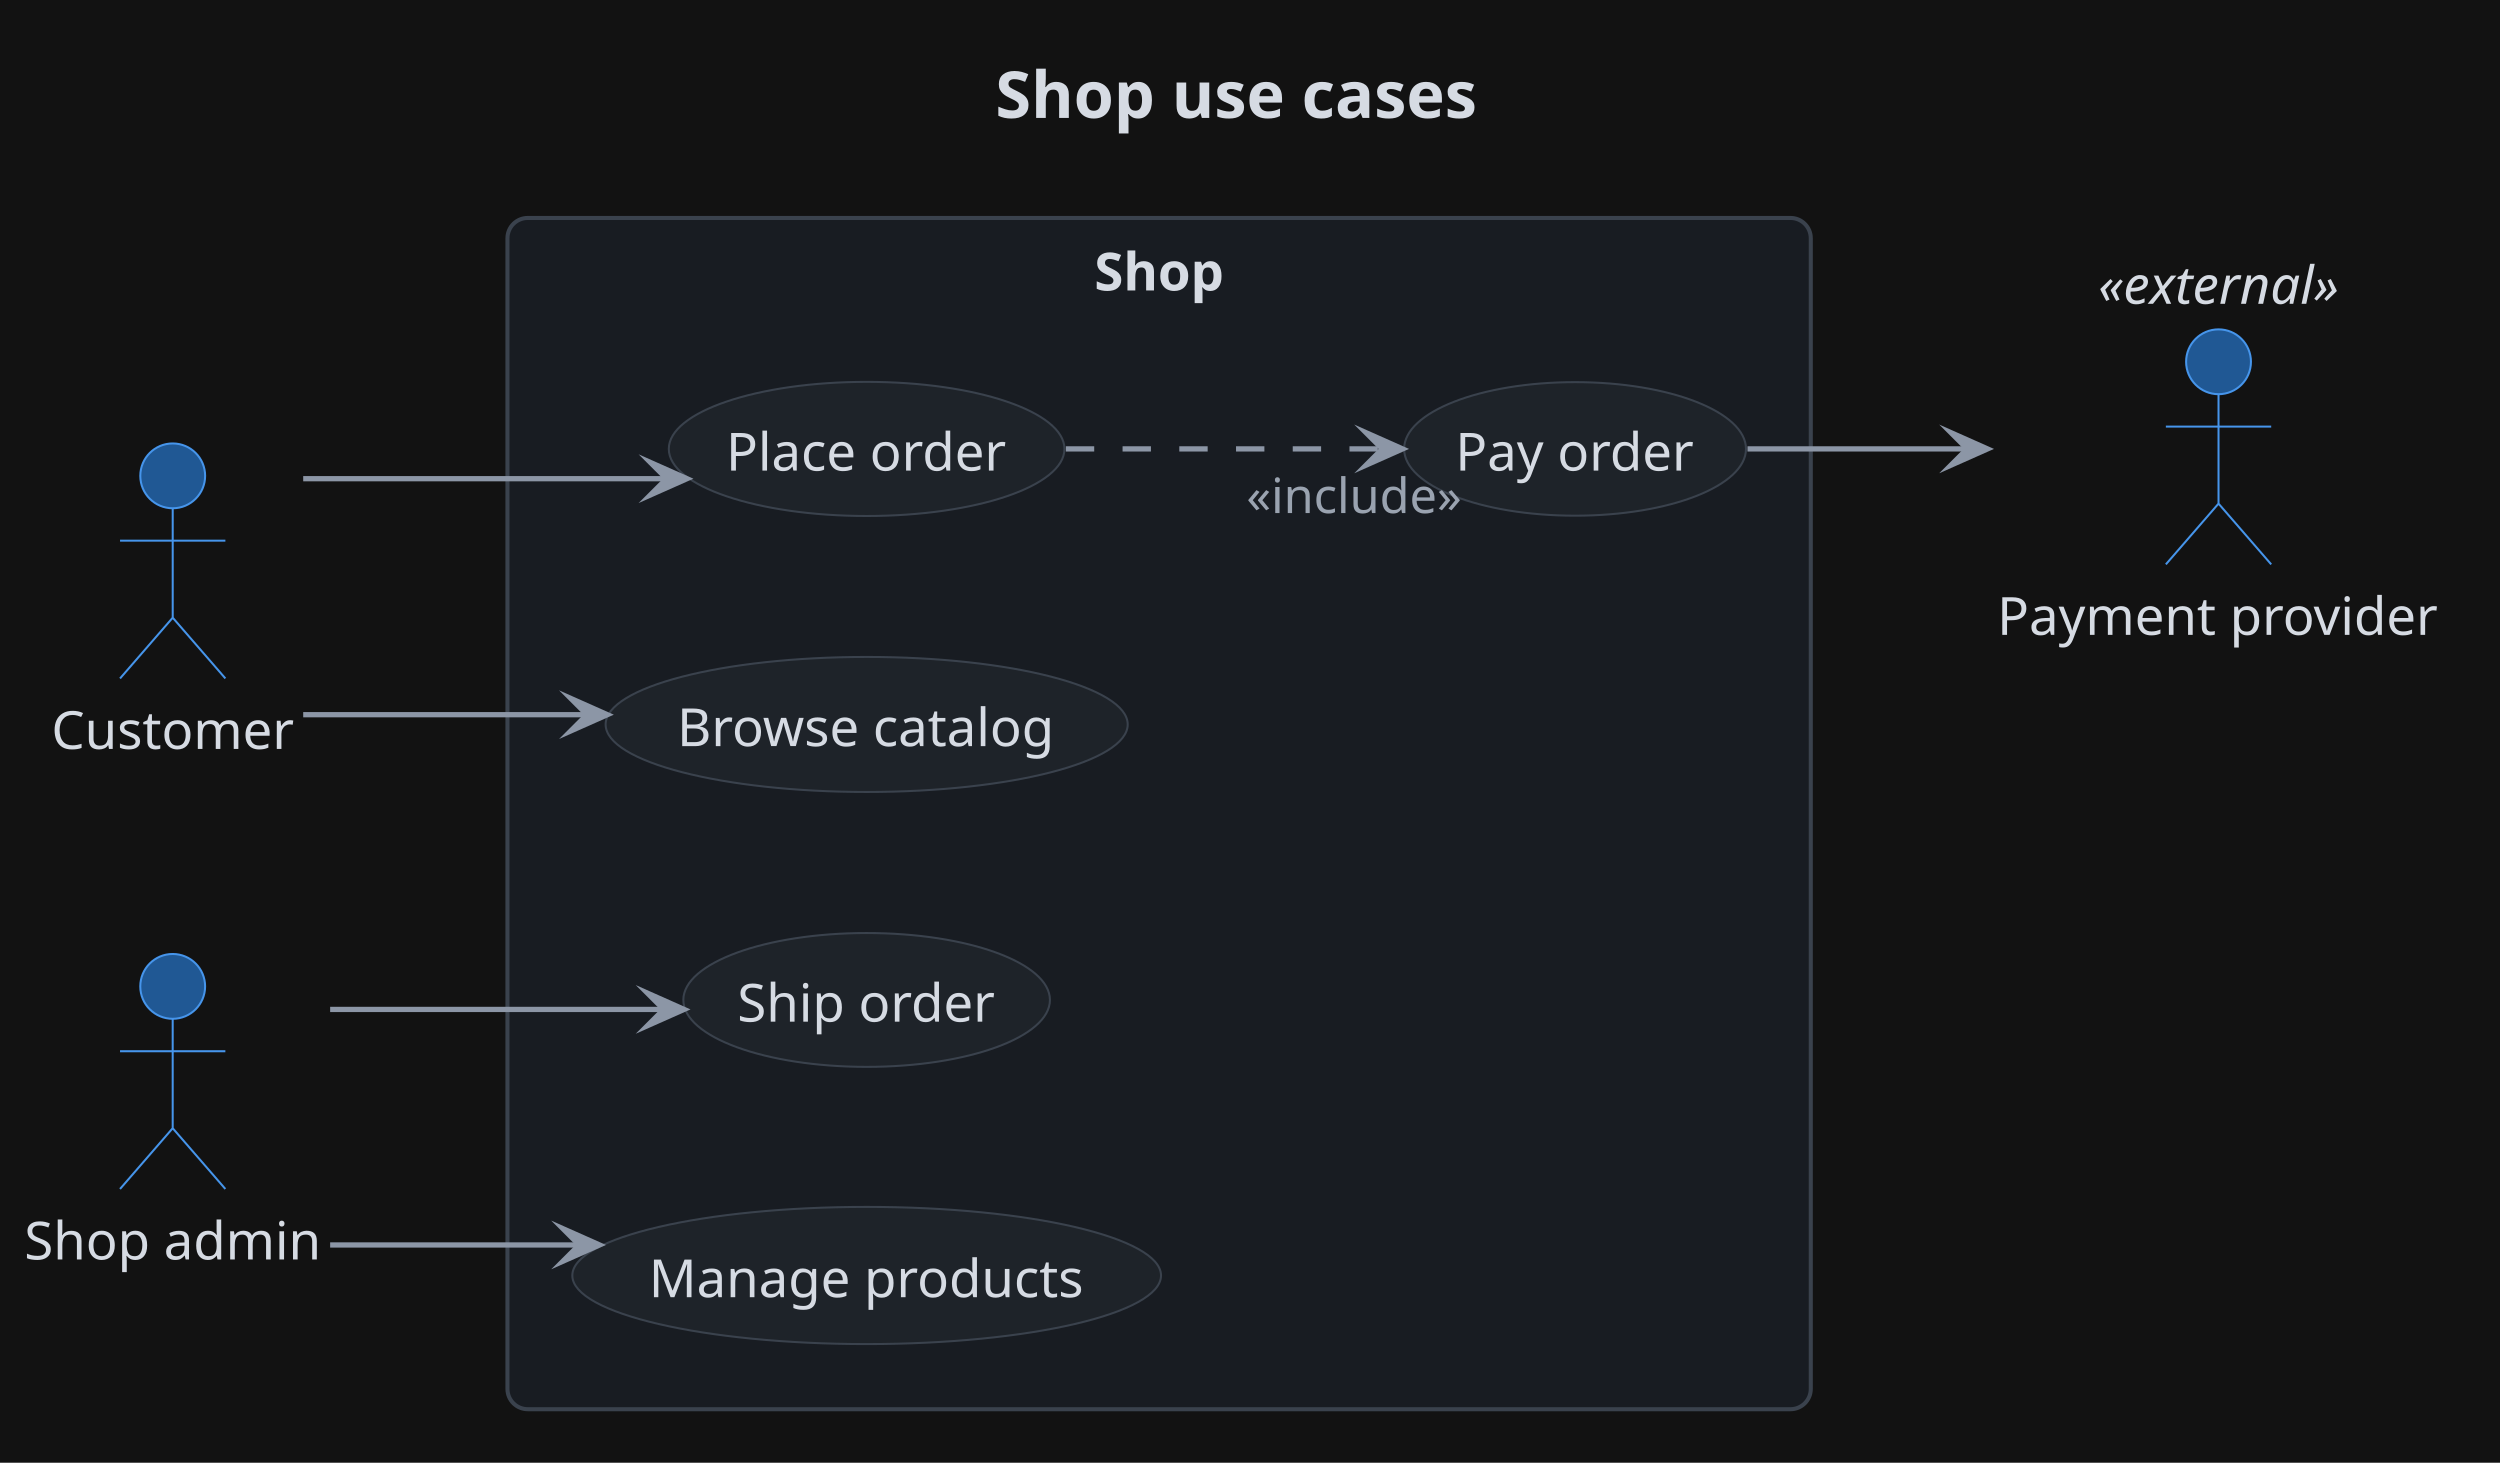
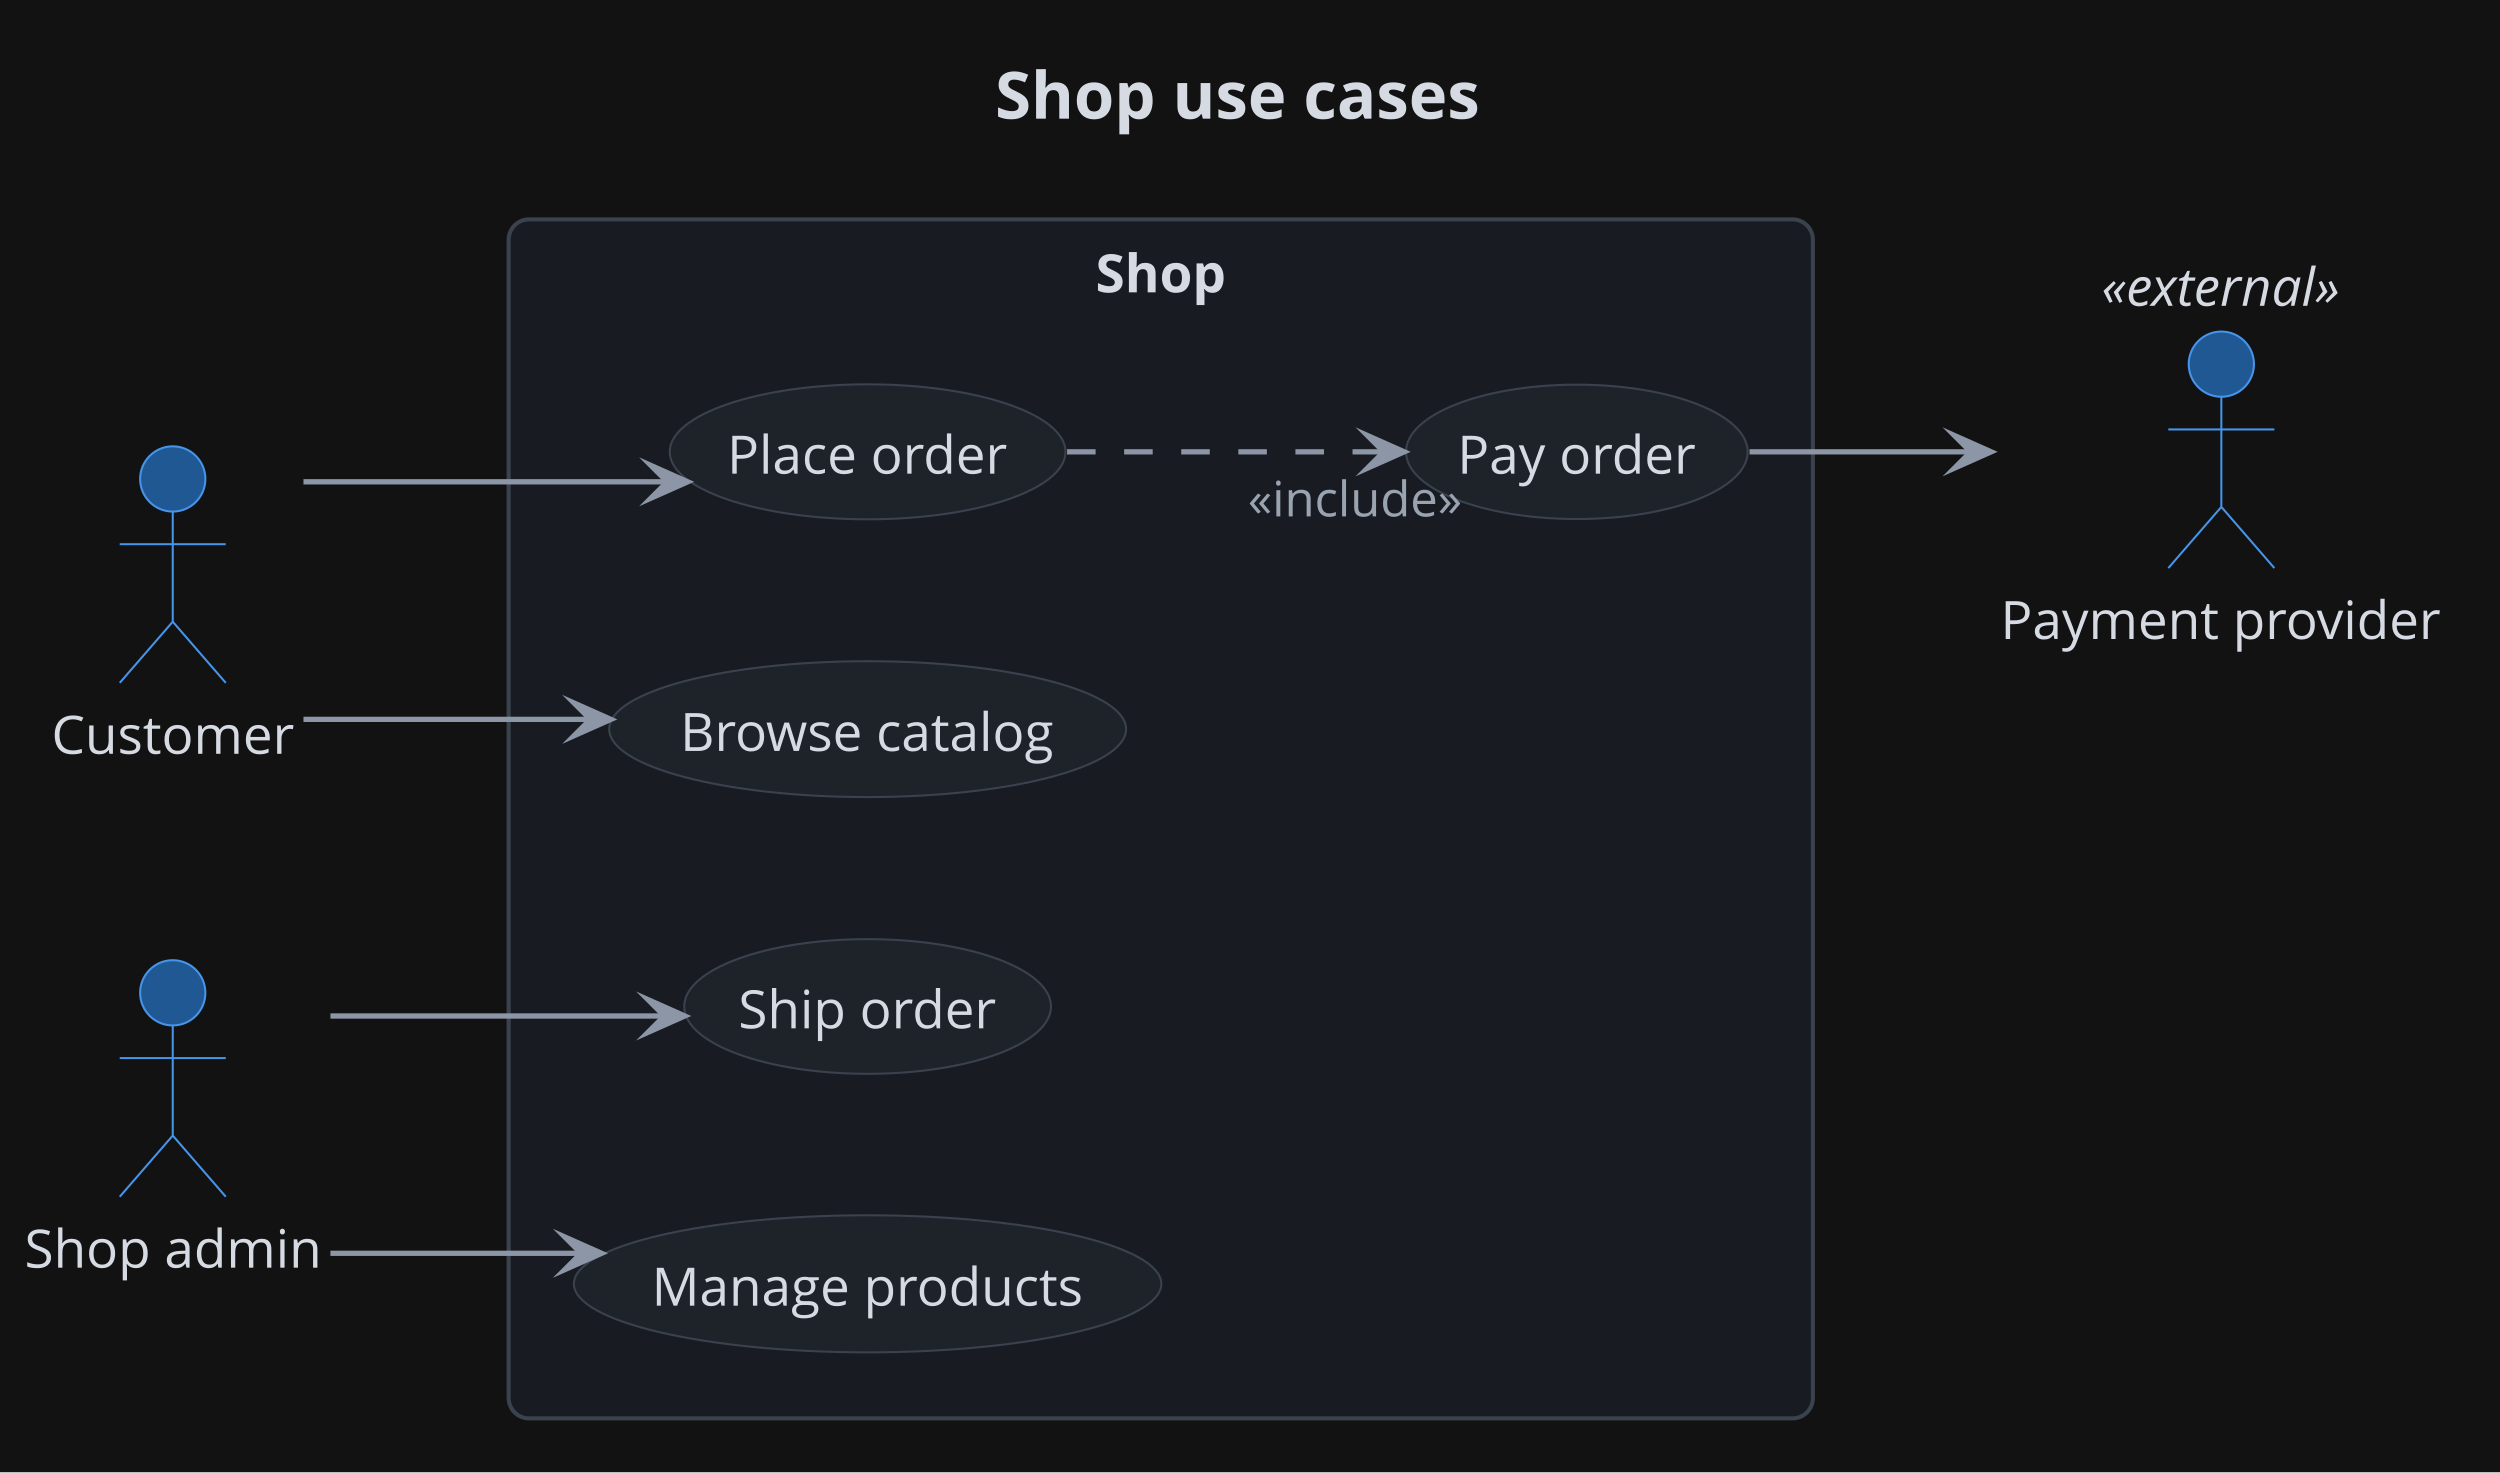
- <svg xmlns="http://www.w3.org/2000/svg" version="1.1" data-diagram-type="DESCRIPTION" style="width:617px;height:361px;background:#121212;" width="617px" height="361px" viewBox="0 0 617 361" zoomAndPan="magnify" preserveAspectRatio="none" contentStyleType="text/css">
+ <svg xmlns="http://www.w3.org/2000/svg" version="1.1" data-diagram-type="DESCRIPTION" style="width:613px;height:361px;background:#121212;" width="613px" height="361px" viewBox="0 0 613 361" zoomAndPan="magnify" preserveAspectRatio="none" contentStyleType="text/css">
  <defs />
  <g font-family="sans-serif" lengthAdjust="spacing">
-     <rect x="0" y="0" width="617" height="361" fill="#121212" style="stroke:none;" />
+     <rect x="0" y="0" width="613" height="361" fill="#121212" style="stroke:none;" />
    <g class="title" data-source-line="2">
-       <text x="245.658" y="29.104" fill="#D6DBE3" font-size="16" textLength="118.848" font-weight="700" font-family="'Noto Sans'">Shop use cases</text>
+       <text x="243.99" y="29.102" fill="#D6DBE3" font-size="16" textLength="118.844" font-weight="700" font-family="'Open Sans'">Shop use cases</text>
    </g>
    <g class="cluster" data-qualified-name="Shop" id="ent0004" data-source-line="9">
-       <rect x="125.24" y="53.792" width="321.66" height="294" fill="#181C22" style="stroke:#3A424D;stroke-width:1;" rx="5" ry="5" />
-       <text x="270.08" y="71.689" fill="#D6DBE3" font-size="13" textLength="31.98" font-weight="700" font-family="'Noto Sans'">Shop</text>
+       <rect x="124.72" y="53.789" width="319.8" height="294" fill="#181C22" style="stroke:#3A424D;stroke-width:1;" rx="5" ry="5" />
+       <text x="268.63" y="71.684" fill="#D6DBE3" font-size="13" textLength="31.979" font-weight="700" font-family="'Open Sans'">Shop</text>
    </g>
    <g class="entity" data-qualified-name="Shop.UC1" id="ent0005" data-source-line="10">
-       <ellipse cx="213.893" cy="178.796" rx="64.423" ry="16.664" fill="#1E2329" style="stroke:#3A424D;stroke-width:0.5;" />
-       <text x="167.106" y="184.149" fill="#D6DBE3" font-size="13" textLength="93.574" font-family="'Noto Sans'">Browse catalog</text>
+       <ellipse cx="212.742" cy="178.786" rx="63.372" ry="16.657" fill="#1E2329" style="stroke:#3A424D;stroke-width:0.5;" />
+       <text x="166.769" y="184.137" fill="#D6DBE3" font-size="13" textLength="91.946" font-family="'Open Sans'">Browse catalog</text>
    </g>
    <g class="entity" data-qualified-name="Shop.UC2" id="ent0006" data-source-line="11">
-       <ellipse cx="213.885" cy="110.795" rx="48.825" ry="16.553" fill="#1E2329" style="stroke:#3A424D;stroke-width:0.5;" />
-       <text x="179.188" y="116.148" fill="#D6DBE3" font-size="13" textLength="69.394" font-family="'Noto Sans'">Place order</text>
+       <ellipse cx="212.745" cy="110.787" rx="48.525" ry="16.548" fill="#1E2329" style="stroke:#3A424D;stroke-width:0.5;" />
+       <text x="178.28" y="116.139" fill="#D6DBE3" font-size="13" textLength="68.929" font-family="'Open Sans'">Place order</text>
    </g>
    <g class="entity" data-qualified-name="Shop.UC3" id="ent0007" data-source-line="12">
-       <ellipse cx="388.725" cy="110.792" rx="42.185" ry="16.48" fill="#1E2329" style="stroke:#3A424D;stroke-width:0.5;" />
-       <text x="359.176" y="116.145" fill="#D6DBE3" font-size="13" textLength="59.098" font-family="'Noto Sans'">Pay order</text>
+       <ellipse cx="386.645" cy="110.793" rx="41.885" ry="16.474" fill="#1E2329" style="stroke:#3A424D;stroke-width:0.5;" />
+       <text x="357.328" y="116.145" fill="#D6DBE3" font-size="13" textLength="58.633" font-family="'Open Sans'">Pay order</text>
    </g>
    <g class="entity" data-qualified-name="Shop.UC4" id="ent0008" data-source-line="13">
-       <ellipse cx="213.895" cy="314.791" rx="72.645" ry="16.929" fill="#1E2329" style="stroke:#3A424D;stroke-width:0.5;" />
-       <text x="160.127" y="320.144" fill="#D6DBE3" font-size="13" textLength="107.536" font-family="'Noto Sans'">Manage products</text>
+       <ellipse cx="212.738" cy="314.793" rx="72.018" ry="16.804" fill="#1E2329" style="stroke:#3A424D;stroke-width:0.5;" />
+       <text x="159.779" y="320.144" fill="#D6DBE3" font-size="13" textLength="105.917" font-family="'Open Sans'">Manage products</text>
    </g>
    <g class="entity" data-qualified-name="Shop.UC5" id="ent0009" data-source-line="14">
-       <ellipse cx="213.887" cy="246.788" rx="45.237" ry="16.516" fill="#1E2329" style="stroke:#3A424D;stroke-width:0.5;" />
-       <text x="181.972" y="252.141" fill="#D6DBE3" font-size="13" textLength="63.83" font-family="'Noto Sans'">Ship order</text>
+       <ellipse cx="212.737" cy="246.79" rx="44.967" ry="16.511" fill="#1E2329" style="stroke:#3A424D;stroke-width:0.5;" />
+       <text x="181.031" y="252.142" fill="#D6DBE3" font-size="13" textLength="63.413" font-family="'Open Sans'">Ship order</text>
    </g>
    <g class="entity" data-qualified-name="Customer" id="ent0001" data-source-line="5">
-       <ellipse cx="42.626" cy="117.442" rx="8" ry="8" fill="#205894" style="stroke:#4695EB;stroke-width:0.5;" />
-       <path d="M42.626,125.442 L42.626,152.442 M29.626,133.442 L55.626,133.442 M42.626,152.442 L29.626,167.442 M42.626,152.442 L55.626,167.442" style="stroke:#4695EB;stroke-width:0.5;" fill="none" />
-       <text x="12.68" y="184.839" fill="#D6DBE3" font-size="13" textLength="59.891" font-family="'Noto Sans'">Customer</text>
+       <ellipse cx="42.359" cy="117.439" rx="8" ry="8" fill="#205894" style="stroke:#4695EB;stroke-width:0.5;" />
+       <path d="M42.359,125.439 L42.359,152.439 M29.359,133.439 L55.359,133.439 M42.359,152.439 L29.359,167.439 M42.359,152.439 L55.359,167.439" style="stroke:#4695EB;stroke-width:0.5;" fill="none" />
+       <text x="12.63" y="184.834" fill="#D6DBE3" font-size="13" textLength="59.458" font-family="'Open Sans'">Customer</text>
    </g>
    <g class="entity" data-qualified-name="Admin" id="ent0002" data-source-line="6">
-       <ellipse cx="42.621" cy="243.442" rx="8" ry="8" fill="#205894" style="stroke:#4695EB;stroke-width:0.5;" />
-       <path d="M42.621,251.442 L42.621,278.442 M29.621,259.442 L55.621,259.442 M42.621,278.442 L29.621,293.442 M42.621,278.442 L55.621,293.442" style="stroke:#4695EB;stroke-width:0.5;" fill="none" />
-       <text x="6" y="310.839" fill="#D6DBE3" font-size="13" textLength="73.242" font-family="'Noto Sans'">Shop admin</text>
+       <ellipse cx="42.359" cy="243.439" rx="8" ry="8" fill="#205894" style="stroke:#4695EB;stroke-width:0.5;" />
+       <path d="M42.359,251.439 L42.359,278.439 M29.359,259.439 L55.359,259.439 M42.359,278.439 L29.359,293.439 M42.359,278.439 L55.359,293.439" style="stroke:#4695EB;stroke-width:0.5;" fill="none" />
+       <text x="6" y="310.834" fill="#D6DBE3" font-size="13" textLength="72.719" font-family="'Open Sans'">Shop admin</text>
    </g>
    <g class="entity" data-qualified-name="Pay" id="ent0003" data-source-line="7">
-       <ellipse cx="547.533" cy="89.288" rx="8" ry="8" fill="#205894" style="stroke:#4695EB;stroke-width:0.5;" />
-       <path d="M547.533,97.288 L547.533,124.288 M534.533,105.288 L560.533,105.288 M547.533,124.288 L534.533,139.288 M547.533,124.288 L560.533,139.288" style="stroke:#4695EB;stroke-width:0.5;" fill="none" />
-       <text x="492.9" y="156.685" fill="#D6DBE3" font-size="13" textLength="109.265" font-family="'Noto Sans'">Payment provider</text>
-       <text x="517.828" y="74.979" fill="#D6DBE3" font-size="13" textLength="59.41" font-style="italic" font-family="'Noto Sans'">«external»</text>
+       <ellipse cx="544.672" cy="89.293" rx="8" ry="8" fill="#205894" style="stroke:#4695EB;stroke-width:0.5;" />
+       <path d="M544.672,97.293 L544.672,124.293 M531.672,105.293 L557.672,105.293 M544.672,124.293 L531.672,139.293 M544.672,124.293 L557.672,139.293" style="stroke:#4695EB;stroke-width:0.5;" fill="none" />
+       <text x="490.52" y="156.688" fill="#D6DBE3" font-size="13" textLength="108.304" font-family="'Open Sans'">Payment provider</text>
+       <text x="515.257" y="74.984" fill="#D6DBE3" font-size="13" textLength="58.83" font-style="italic" font-family="'Open Sans'">«external»</text>
    </g>
    <g class="link" data-entity-1="ent0001" data-entity-2="ent0005" id="lnk10" data-source-line="17" data-link-type="dependency">
-       <path d="M74.83,176.382 C95.96,176.382 119.3,176.382 144.89,176.382" style="stroke:#8C96A6;stroke-width:1.3;" fill="none" id="Customer-to-UC1" />
-       <polygon points="149.89,176.382,140.89,172.382,144.89,176.382,140.89,180.382,149.89,176.382" fill="#8C96A6" style="stroke:#8C96A6;stroke-width:1.3;stroke-linejoin:miter;stroke-miterlimit:10;" />
+       <path d="M74.41,176.389 C95.61,176.389 119.14,176.389 144.77,176.389" style="stroke:#8C96A6;stroke-width:1.3;" fill="none" id="Customer-to-UC1" />
+       <polygon points="149.77,176.389,140.77,172.389,144.77,176.389,140.77,180.389,149.77,176.389" fill="#8C96A6" style="stroke:#8C96A6;stroke-width:1.3;stroke-linejoin:miter;stroke-miterlimit:10;" />
    </g>
    <g class="link" data-entity-1="ent0001" data-entity-2="ent0006" id="lnk11" data-source-line="18" data-link-type="dependency">
-       <path d="M74.83,118.142 C101.58,118.142 134.9,118.142 164.54,118.142" style="stroke:#8C96A6;stroke-width:1.3;" fill="none" id="Customer-to-UC2" />
-       <polygon points="169.54,118.142,160.54,114.142,164.54,118.142,160.54,122.142,169.54,118.142" fill="#8C96A6" style="stroke:#8C96A6;stroke-width:1.3;stroke-linejoin:miter;stroke-miterlimit:10;" />
+       <path d="M74.41,118.139 C101.01,118.139 134.13,118.139 163.62,118.139" style="stroke:#8C96A6;stroke-width:1.3;" fill="none" id="Customer-to-UC2" />
+       <polygon points="168.62,118.139,159.62,114.139,163.62,118.139,159.62,122.139,168.62,118.139" fill="#8C96A6" style="stroke:#8C96A6;stroke-width:1.3;stroke-linejoin:miter;stroke-miterlimit:10;" />
    </g>
    <g class="link" data-entity-1="ent0006" data-entity-2="ent0007" id="lnk12" data-source-line="19" data-link-type="dependency">
-       <path d="M263.05,110.792 C289.21,110.792 316.06,110.792 341.15,110.792" style="stroke:#8C96A6;stroke-width:1.3;stroke-dasharray:7,7;" fill="none" id="UC2-to-UC3" />
-       <polygon points="346.15,110.792,337.15,106.792,341.15,110.792,337.15,114.792,346.15,110.792" fill="#8C96A6" style="stroke:#8C96A6;stroke-width:1.3;stroke-linejoin:miter;stroke-miterlimit:10;" />
-       <text x="307.6" y="126.62" fill="#9AA3B0" font-size="12" textLength="53.148" font-family="'Noto Sans'">«include»</text>
+       <path d="M261.64,110.789 C287.66,110.789 314.34,110.789 339.3,110.789" style="stroke:#8C96A6;stroke-width:1.3;stroke-dasharray:7,7;" fill="none" id="UC2-to-UC3" />
+       <polygon points="344.3,110.789,335.3,106.789,339.3,110.789,335.3,114.789,344.3,110.789" fill="#8C96A6" style="stroke:#8C96A6;stroke-width:1.3;stroke-linejoin:miter;stroke-miterlimit:10;" />
+       <text x="305.97" y="126.615" fill="#9AA3B0" font-size="12" textLength="52.5" font-family="'Open Sans'">«include»</text>
    </g>
    <g class="link" data-entity-1="ent0007" data-entity-2="ent0003" id="lnk13" data-source-line="20" data-link-type="dependency">
-       <path d="M431.28,110.792 C449.47,110.792 465.98,110.792 485.52,110.792" style="stroke:#8C96A6;stroke-width:1.3;" fill="none" id="UC3-to-Pay" />
-       <polygon points="490.52,110.792,481.52,106.792,485.52,110.792,481.52,114.792,490.52,110.792" fill="#8C96A6" style="stroke:#8C96A6;stroke-width:1.3;stroke-linejoin:miter;stroke-miterlimit:10;" />
+       <path d="M428.99,110.789 C447.18,110.789 463.71,110.789 483.23,110.789" style="stroke:#8C96A6;stroke-width:1.3;" fill="none" id="UC3-to-Pay" />
+       <polygon points="488.23,110.789,479.23,106.789,483.23,110.789,479.23,114.789,488.23,110.789" fill="#8C96A6" style="stroke:#8C96A6;stroke-width:1.3;stroke-linejoin:miter;stroke-miterlimit:10;" />
    </g>
    <g class="link" data-entity-1="ent0002" data-entity-2="ent0008" id="lnk14" data-source-line="21" data-link-type="dependency">
-       <path d="M81.48,307.252 C101.12,307.252 120.5,307.252 142.96,307.252" style="stroke:#8C96A6;stroke-width:1.3;" fill="none" id="Admin-to-UC4" />
-       <polygon points="147.96,307.252,138.96,303.252,142.96,307.252,138.96,311.252,147.96,307.252" fill="#8C96A6" style="stroke:#8C96A6;stroke-width:1.3;stroke-linejoin:miter;stroke-miterlimit:10;" />
+       <path d="M81.02,307.309 C100.66,307.309 120.05,307.309 142.49,307.309" style="stroke:#8C96A6;stroke-width:1.3;" fill="none" id="Admin-to-UC4" />
+       <polygon points="147.49,307.309,138.49,303.309,142.49,307.309,138.49,311.309,147.49,307.309" fill="#8C96A6" style="stroke:#8C96A6;stroke-width:1.3;stroke-linejoin:miter;stroke-miterlimit:10;" />
    </g>
    <g class="link" data-entity-1="ent0002" data-entity-2="ent0009" id="lnk15" data-source-line="22" data-link-type="dependency">
-       <path d="M81.48,249.122 C107.44,249.122 136.67,249.122 163.82,249.122" style="stroke:#8C96A6;stroke-width:1.3;" fill="none" id="Admin-to-UC5" />
-       <polygon points="168.82,249.122,159.82,245.122,163.82,249.122,159.82,253.122,168.82,249.122" fill="#8C96A6" style="stroke:#8C96A6;stroke-width:1.3;stroke-linejoin:miter;stroke-miterlimit:10;" />
+       <path d="M81.02,249.119 C106.84,249.119 135.89,249.119 162.9,249.119" style="stroke:#8C96A6;stroke-width:1.3;" fill="none" id="Admin-to-UC5" />
+       <polygon points="167.9,249.119,158.9,245.119,162.9,249.119,158.9,253.119,167.9,249.119" fill="#8C96A6" style="stroke:#8C96A6;stroke-width:1.3;stroke-linejoin:miter;stroke-miterlimit:10;" />
    </g>
  </g>
</svg>
